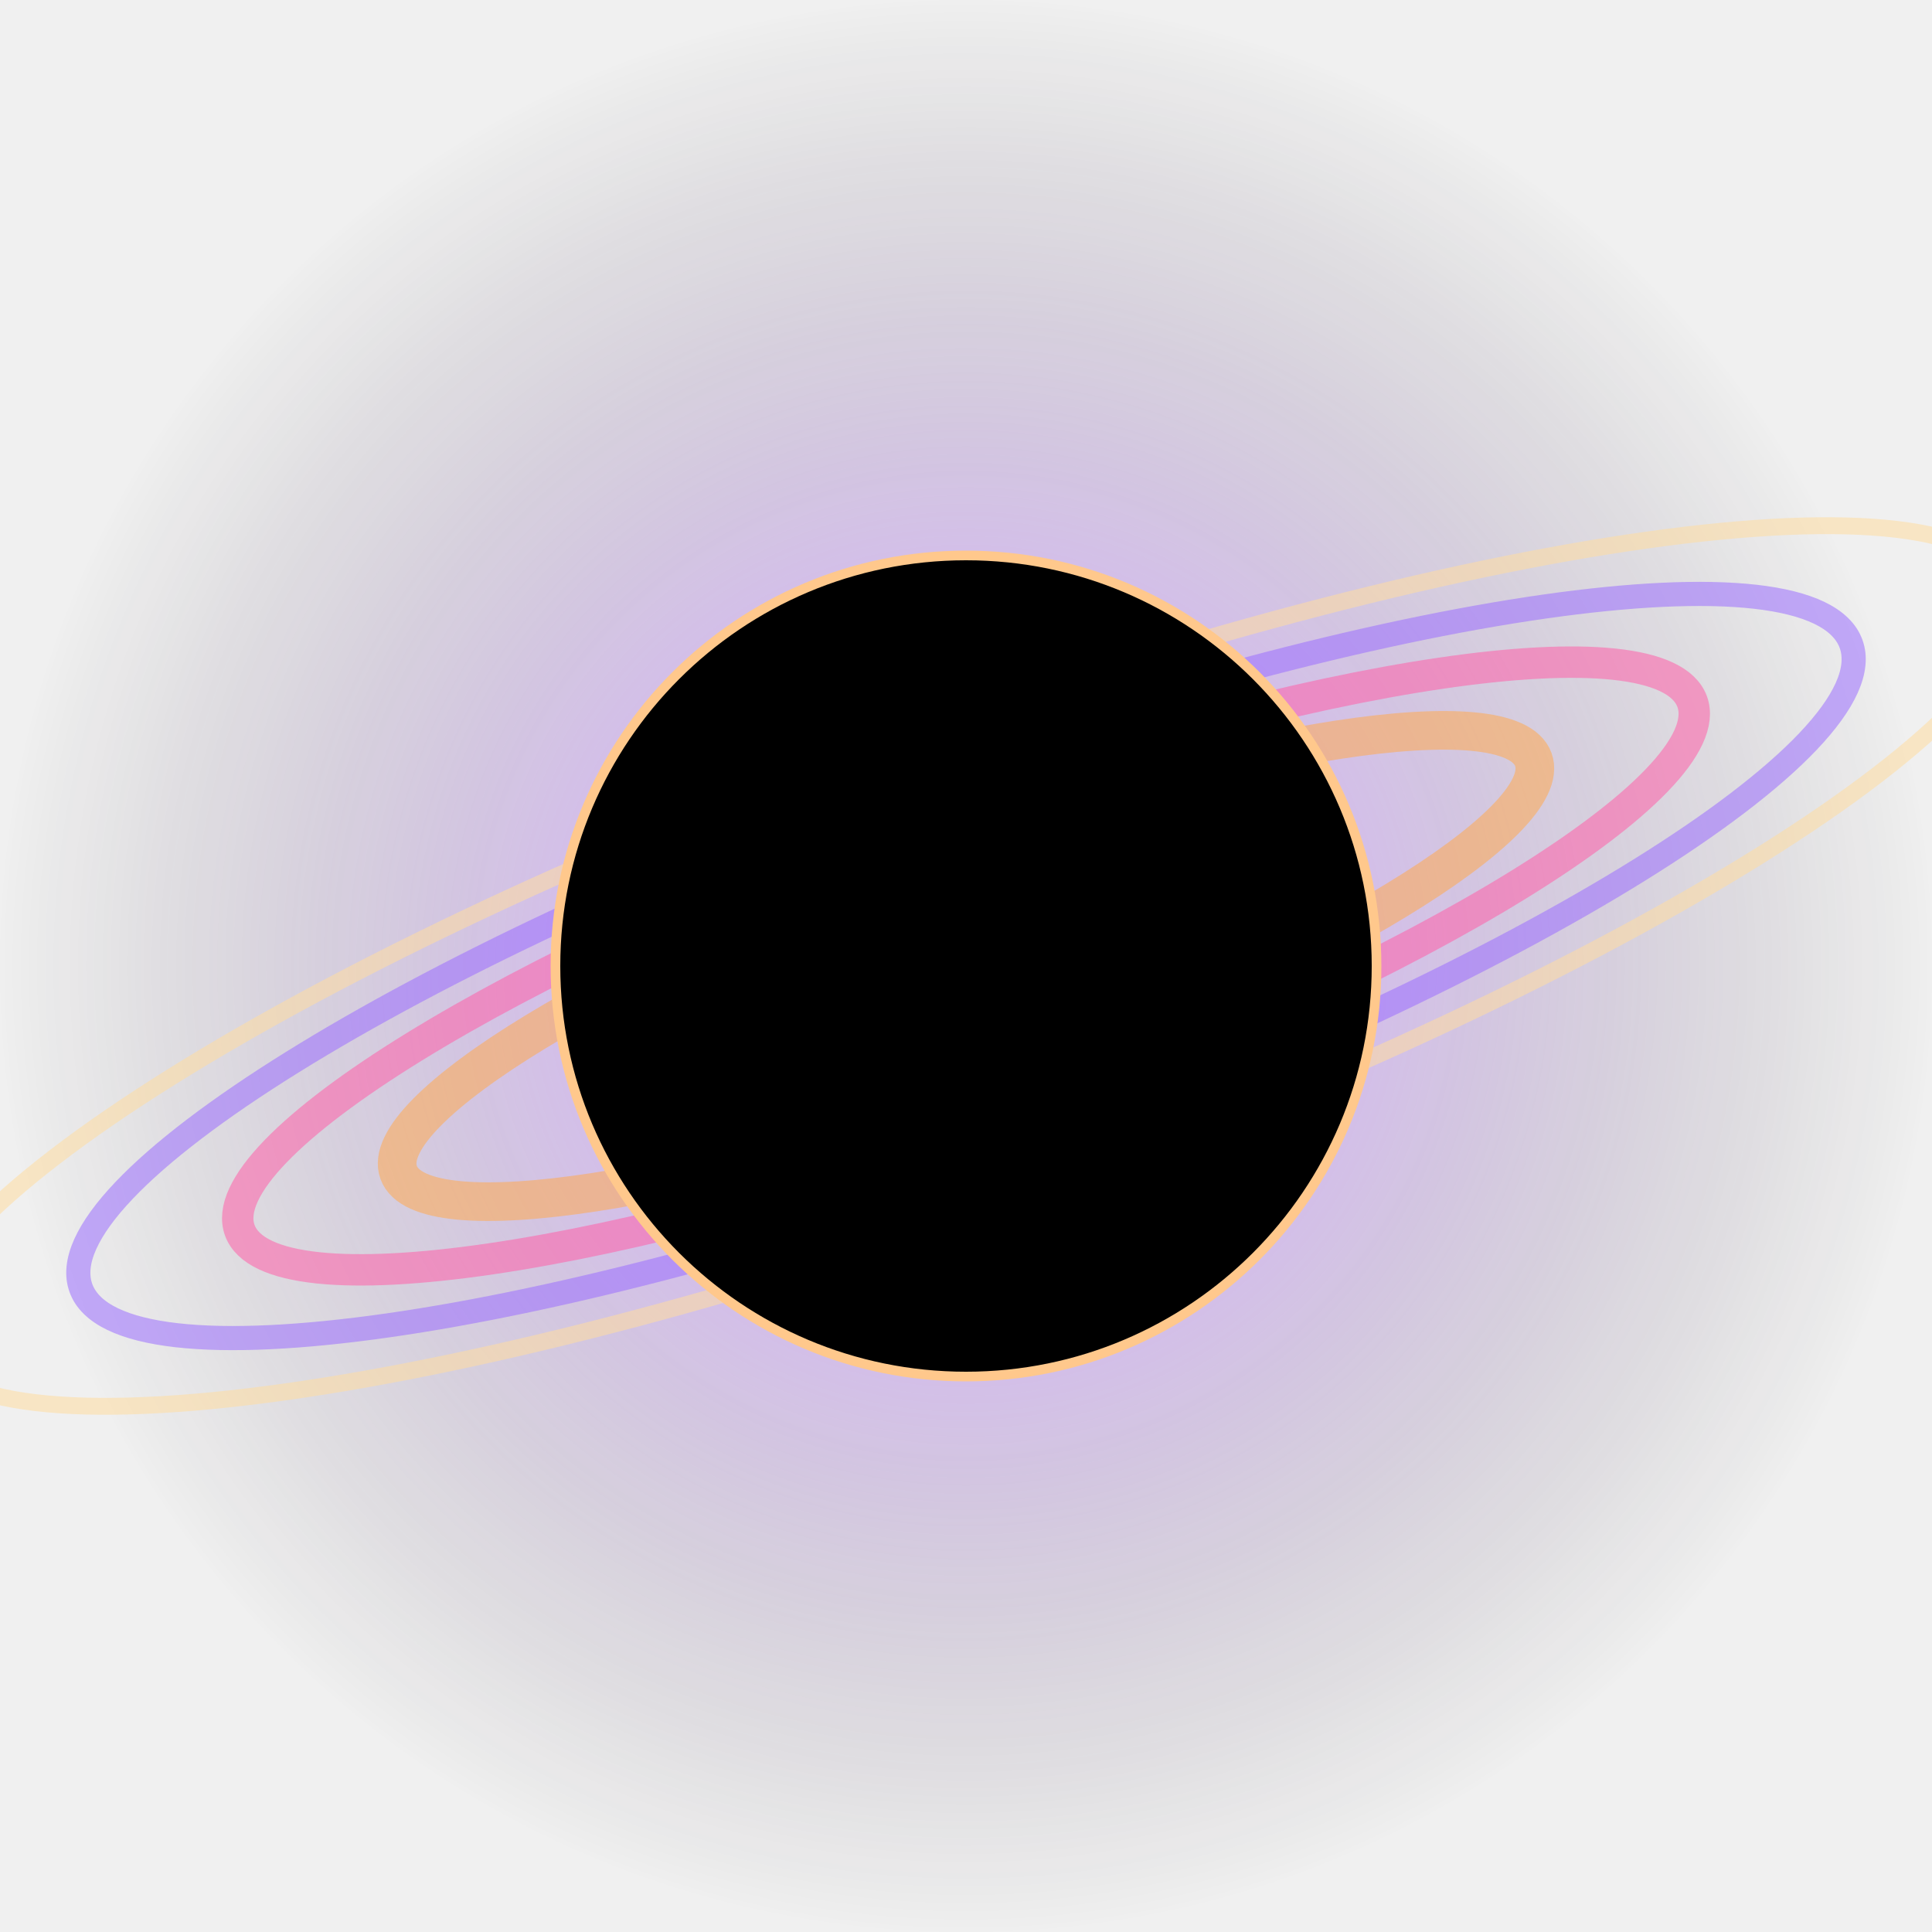
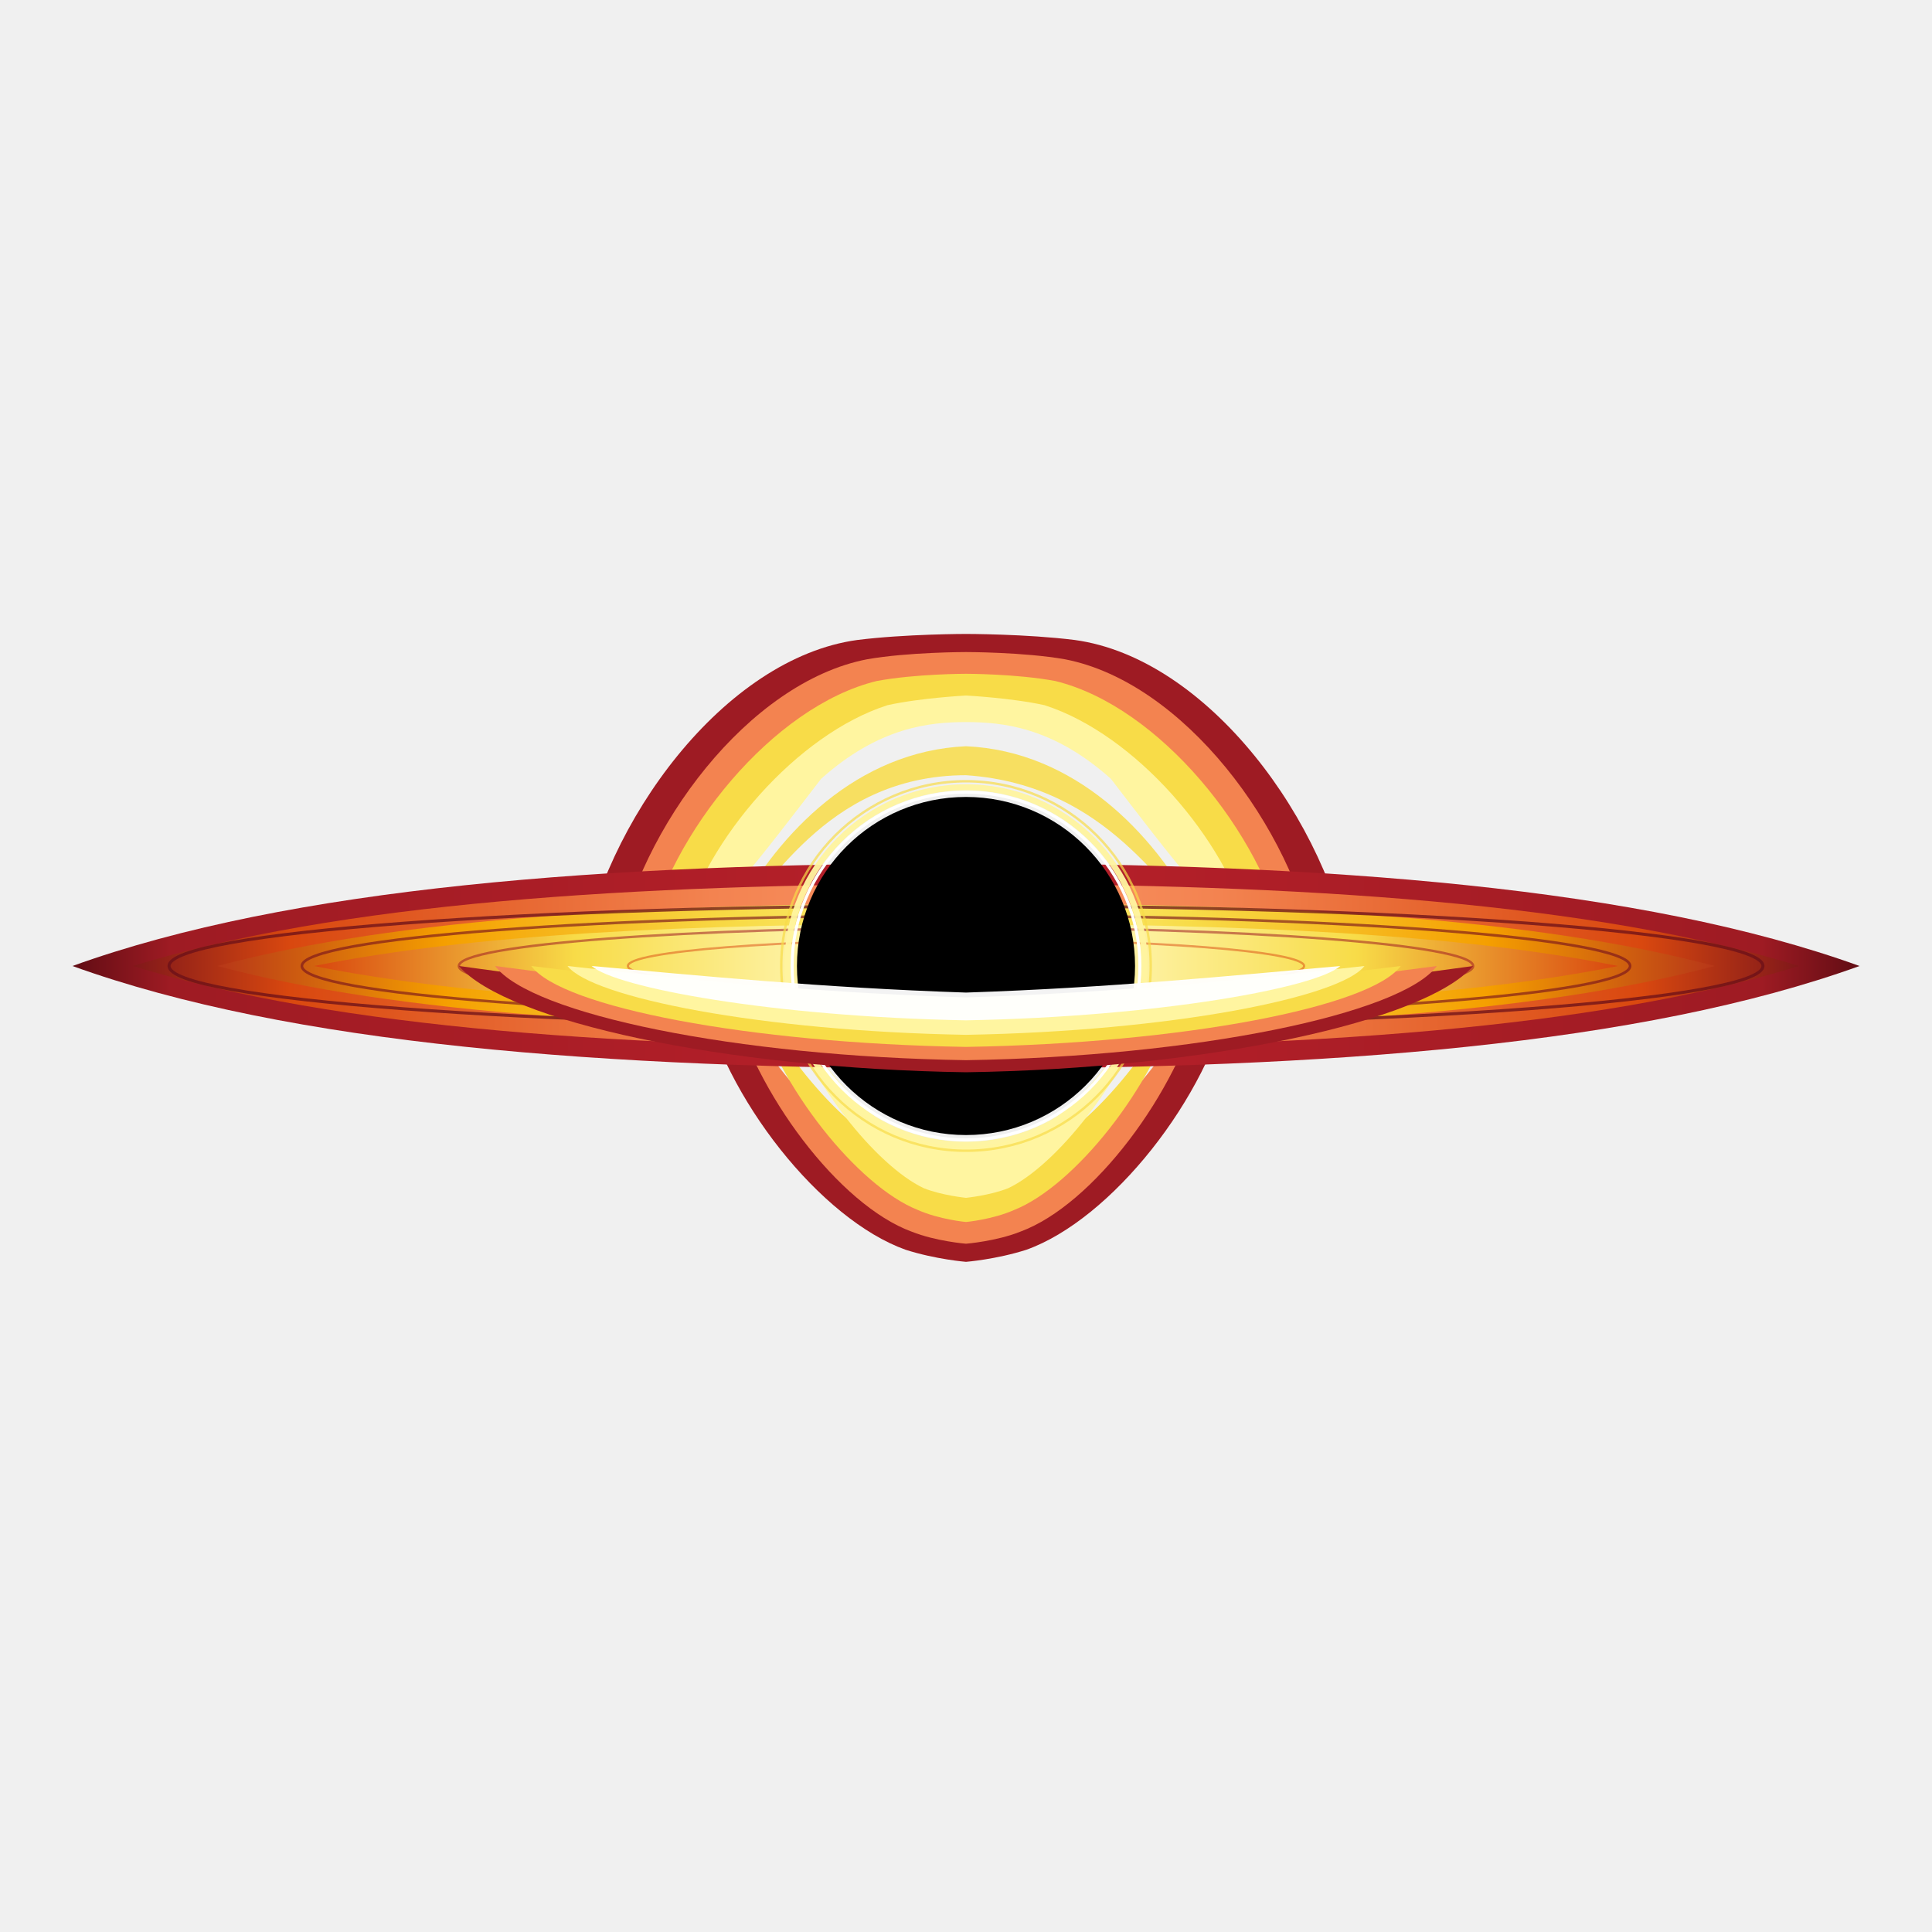
- <svg xmlns="http://www.w3.org/2000/svg" viewBox="0 0 800 800" width="800" height="800">
+ <svg xmlns="http://www.w3.org/2000/svg" viewBox="0 0 1600 1600" width="1600" height="1600">
  <defs>
-     <radialGradient id="d">
-       <stop offset="0" stop-color="#ff7a2e" stop-opacity="0.55" />
-       <stop offset="0.4" stop-color="#8a3cdc" stop-opacity="0.28" />
-       <stop offset="1" stop-color="#000" stop-opacity="0" />
-     </radialGradient>
+     <linearGradient id="diskGradCrimson" x1="0%" y1="0%" x2="100%" y2="0%">
+       <stop offset="0%" stop-color="#5a0b12" />
+       <stop offset="6%" stop-color="#9e1b23" />
+       <stop offset="50%" stop-color="#b8202a" />
+       <stop offset="94%" stop-color="#9e1b23" />
+       <stop offset="100%" stop-color="#5a0b12" />
+     </linearGradient>
+     <linearGradient id="diskGradOrange" x1="0%" y1="0%" x2="100%" y2="0%">
+       <stop offset="0%" stop-color="#7a141b" />
+       <stop offset="10%" stop-color="#d9480f" />
+       <stop offset="35%" stop-color="#f38350" />
+       <stop offset="50%" stop-color="#fa9567" />
+       <stop offset="65%" stop-color="#f38350" />
+       <stop offset="90%" stop-color="#d9480f" />
+       <stop offset="100%" stop-color="#7a141b" />
+     </linearGradient>
+     <linearGradient id="diskGradYellow" x1="0%" y1="0%" x2="100%" y2="0%">
+       <stop offset="0%" stop-color="#b83818" />
+       <stop offset="15%" stop-color="#f59f00" />
+       <stop offset="35%" stop-color="#f8dc48" />
+       <stop offset="50%" stop-color="#fdf18e" />
+       <stop offset="65%" stop-color="#f8dc48" />
+       <stop offset="85%" stop-color="#f59f00" />
+       <stop offset="100%" stop-color="#b83818" />
+     </linearGradient>
+     <linearGradient id="diskGradCore" x1="0%" y1="0%" x2="100%" y2="0%">
+       <stop offset="0%" stop-color="#d9480f" />
+       <stop offset="20%" stop-color="#f8dc48" />
+       <stop offset="42%" stop-color="#fff8bd" />
+       <stop offset="50%" stop-color="#ffffff" />
+       <stop offset="58%" stop-color="#fff8bd" />
+       <stop offset="80%" stop-color="#f8dc48" />
+       <stop offset="100%" stop-color="#d9480f" />
+     </linearGradient>
  </defs>
-   <circle cx="400" cy="400" r="400" fill="url(#d)" />
-   <ellipse cx="400" cy="400" rx="250" ry="50" transform="rotate(-20 400 400)" fill="none" stroke="#ffaa50" stroke-width="16" stroke-opacity=".55" />
-   <ellipse cx="400" cy="400" rx="320" ry="66" transform="rotate(-20 400 400)" fill="none" stroke="#ff5fa8" stroke-width="13" stroke-opacity=".55" />
-   <ellipse cx="400" cy="400" rx="390" ry="82" transform="rotate(-20 400 400)" fill="none" stroke="#9a6eff" stroke-width="10" stroke-opacity=".55" />
-   <ellipse cx="400" cy="400" rx="460" ry="98" transform="rotate(-20 400 400)" fill="none" stroke="#ffdca0" stroke-width="7" stroke-opacity=".55" />
-   <circle cx="400" cy="400" r="170" fill="#000" stroke="#ffc88c" stroke-width="4" />
+   <g id="upper_lensing_arch">
+     <path d="M 480,800 C 500,680 600,545 710,530 C 750,525 800,525 800,525 C 800,525 850,525 890,530 C 1000,545 1100,680 1120,800 C 1080,800 1010,720 940,645 C 885,585 830,578 800,578 C 770,578 715,585 660,645 C 590,720 520,800 480,800 Z" fill="#9e1b23" />
+     <path d="M 510,790 C 530,685 620,565 718,546 C 752,540 800,540 800,540 C 800,540 848,540 882,546 C 980,565 1070,685 1090,790 C 1060,790 1000,720 935,645 C 882,590 830,584 800,584 C 770,584 718,590 665,645 C 600,720 540,790 510,790 Z" fill="#f38350" />
+     <path d="M 535,780 C 555,690 640,585 726,564 C 758,558 800,558 800,558 C 800,558 842,558 874,564 C 960,585 1045,690 1065,780 C 1040,780 990,718 930,645 C 878,595 830,590 800,590 C 770,590 722,595 670,645 C 610,718 560,780 535,780 Z" fill="#f8dc48" />
+     <path d="M 565,770 C 585,695 660,608 735,584 C 762,578 800,576 800,576 C 800,576 838,578 865,584 C 940,608 1015,695 1035,770 C 1015,770 970,710 920,645 C 872,602 830,598 800,598 C 770,598 728,602 680,645 C 630,710 585,770 565,770 Z" fill="#fff5a0" />
+     <path d="M 610,755 C 645,690 710,622 800,618 C 890,622 955,690 990,755 C 965,745 920,650 800,642 C 680,642 635,745 610,755 Z" fill="#f8dc48" opacity="0.85" />
+   </g>
+   <g id="lower_lensing_arch">
+     <path d="M 580,820 C 600,910 680,1010 750,1035 C 775,1043 800,1045 800,1045 C 800,1045 825,1043 850,1035 C 920,1010 1000,910 1020,820 C 980,880 910,965 845,980 C 825,985 800,985 800,985 C 800,985 775,985 755,980 C 690,965 620,880 580,820 Z" fill="#9e1b23" />
+     <path d="M 605,825 C 625,905 695,998 755,1020 C 775,1028 800,1030 800,1030 C 800,1030 825,1028 845,1020 C 905,998 975,905 995,825 C 965,875 905,958 842,972 C 825,976 800,976 800,976 C 800,976 775,976 758,972 C 695,958 635,875 605,825 Z" fill="#f38350" />
+     <path d="M 625,830 C 645,900 710,982 760,1002 C 778,1010 800,1012 800,1012 C 800,1012 822,1010 840,1002 C 890,982 955,900 975,830 C 950,870 898,948 838,960 C 822,964 800,964 800,964 C 800,964 778,964 762,960 C 702,948 650,870 625,830 Z" fill="#f8dc48" />
+     <path d="M 650,835 C 670,895 725,965 765,984 C 780,990 800,992 800,992 C 800,992 820,990 835,984 C 875,965 930,895 950,835 C 930,865 885,935 835,945 C 820,949 800,949 800,949 C 800,949 780,949 765,945 C 715,935 670,865 650,835 Z" fill="#fff5a0" />
+   </g>
+   <g id="horizontal_disk">
+     <path d="M 60,800 C 240,735 500,715 800,715 C 1100,715 1360,735 1540,800 C 1360,865 1100,885 800,885 C 500,885 240,865 60,800 Z" fill="url(#diskGradCrimson)" />
+     <path d="M 110,800 C 280,748 520,732 800,732 C 1080,732 1320,748 1490,800 C 1320,852 1080,868 800,868 C 520,868 280,852 110,800 Z" fill="url(#diskGradOrange)" />
+     <path d="M 180,800 C 330,760 540,748 800,748 C 1060,748 1270,760 1420,800 C 1270,840 1060,852 800,852 C 540,852 330,840 180,800 Z" fill="url(#diskGradYellow)" />
+     <path d="M 260,800 C 390,774 560,765 800,765 C 1040,765 1210,774 1340,800 C 1210,826 1040,835 800,835 C 560,835 390,826 260,800 Z" fill="url(#diskGradCore)" />
+     <ellipse cx="800" cy="800" rx="660" ry="50" fill="none" stroke="#6a0f18" stroke-width="2.5" opacity="0.75" />
+     <ellipse cx="800" cy="800" rx="550" ry="42" fill="none" stroke="#7a141b" stroke-width="2.2" opacity="0.65" />
+     <ellipse cx="800" cy="800" rx="420" ry="32" fill="none" stroke="#9e1b23" stroke-width="2.0" opacity="0.55" />
+     <ellipse cx="800" cy="800" rx="280" ry="22" fill="none" stroke="#d9480f" stroke-width="1.8" opacity="0.5" />
+   </g>
+   <g id="black_hole_core">
+     <circle cx="800" cy="800" r="148" fill="none" stroke="#fff4a0" stroke-width="5" opacity="0.95" />
+     <circle cx="800" cy="800" r="144" fill="none" stroke="#ffffff" stroke-width="2.5" />
+     <circle cx="800" cy="800" r="153" fill="none" stroke="#f8dc48" stroke-width="2" opacity="0.7" />
+     <circle cx="800" cy="800" r="140" fill="#000000" />
+   </g>
+   <g id="front_accretion_disk">
+     <path d="M 380,800 C 500,816 640,838 800,842 C 960,838 1100,816 1220,800 C 1180,846 1000,885 800,888 C 600,885 420,846 380,800 Z" fill="#9e1b23" />
+     <path d="M 410,800 C 520,814 650,834 800,838 C 950,834 1080,814 1190,800 C 1160,840 990,875 800,878 C 610,875 440,840 410,800 Z" fill="#f38350" />
+     <path d="M 440,800 C 540,812 660,828 800,832 C 940,828 1060,812 1160,800 C 1135,834 980,864 800,867 C 620,864 465,834 440,800 Z" fill="#f8dc48" />
+     <path d="M 470,800 C 560,810 670,822 800,826 C 930,822 1040,810 1130,800 C 1110,826 970,854 800,857 C 630,854 490,826 470,800 Z" fill="#fff5a0" />
+     <path d="M 490,800 C 580,808 680,818 800,822 C 920,818 1020,808 1110,800 C 1090,818 960,842 800,845 C 640,842 510,818 490,800 Z" fill="#ffffff" opacity="0.95" />
+   </g>
</svg>
